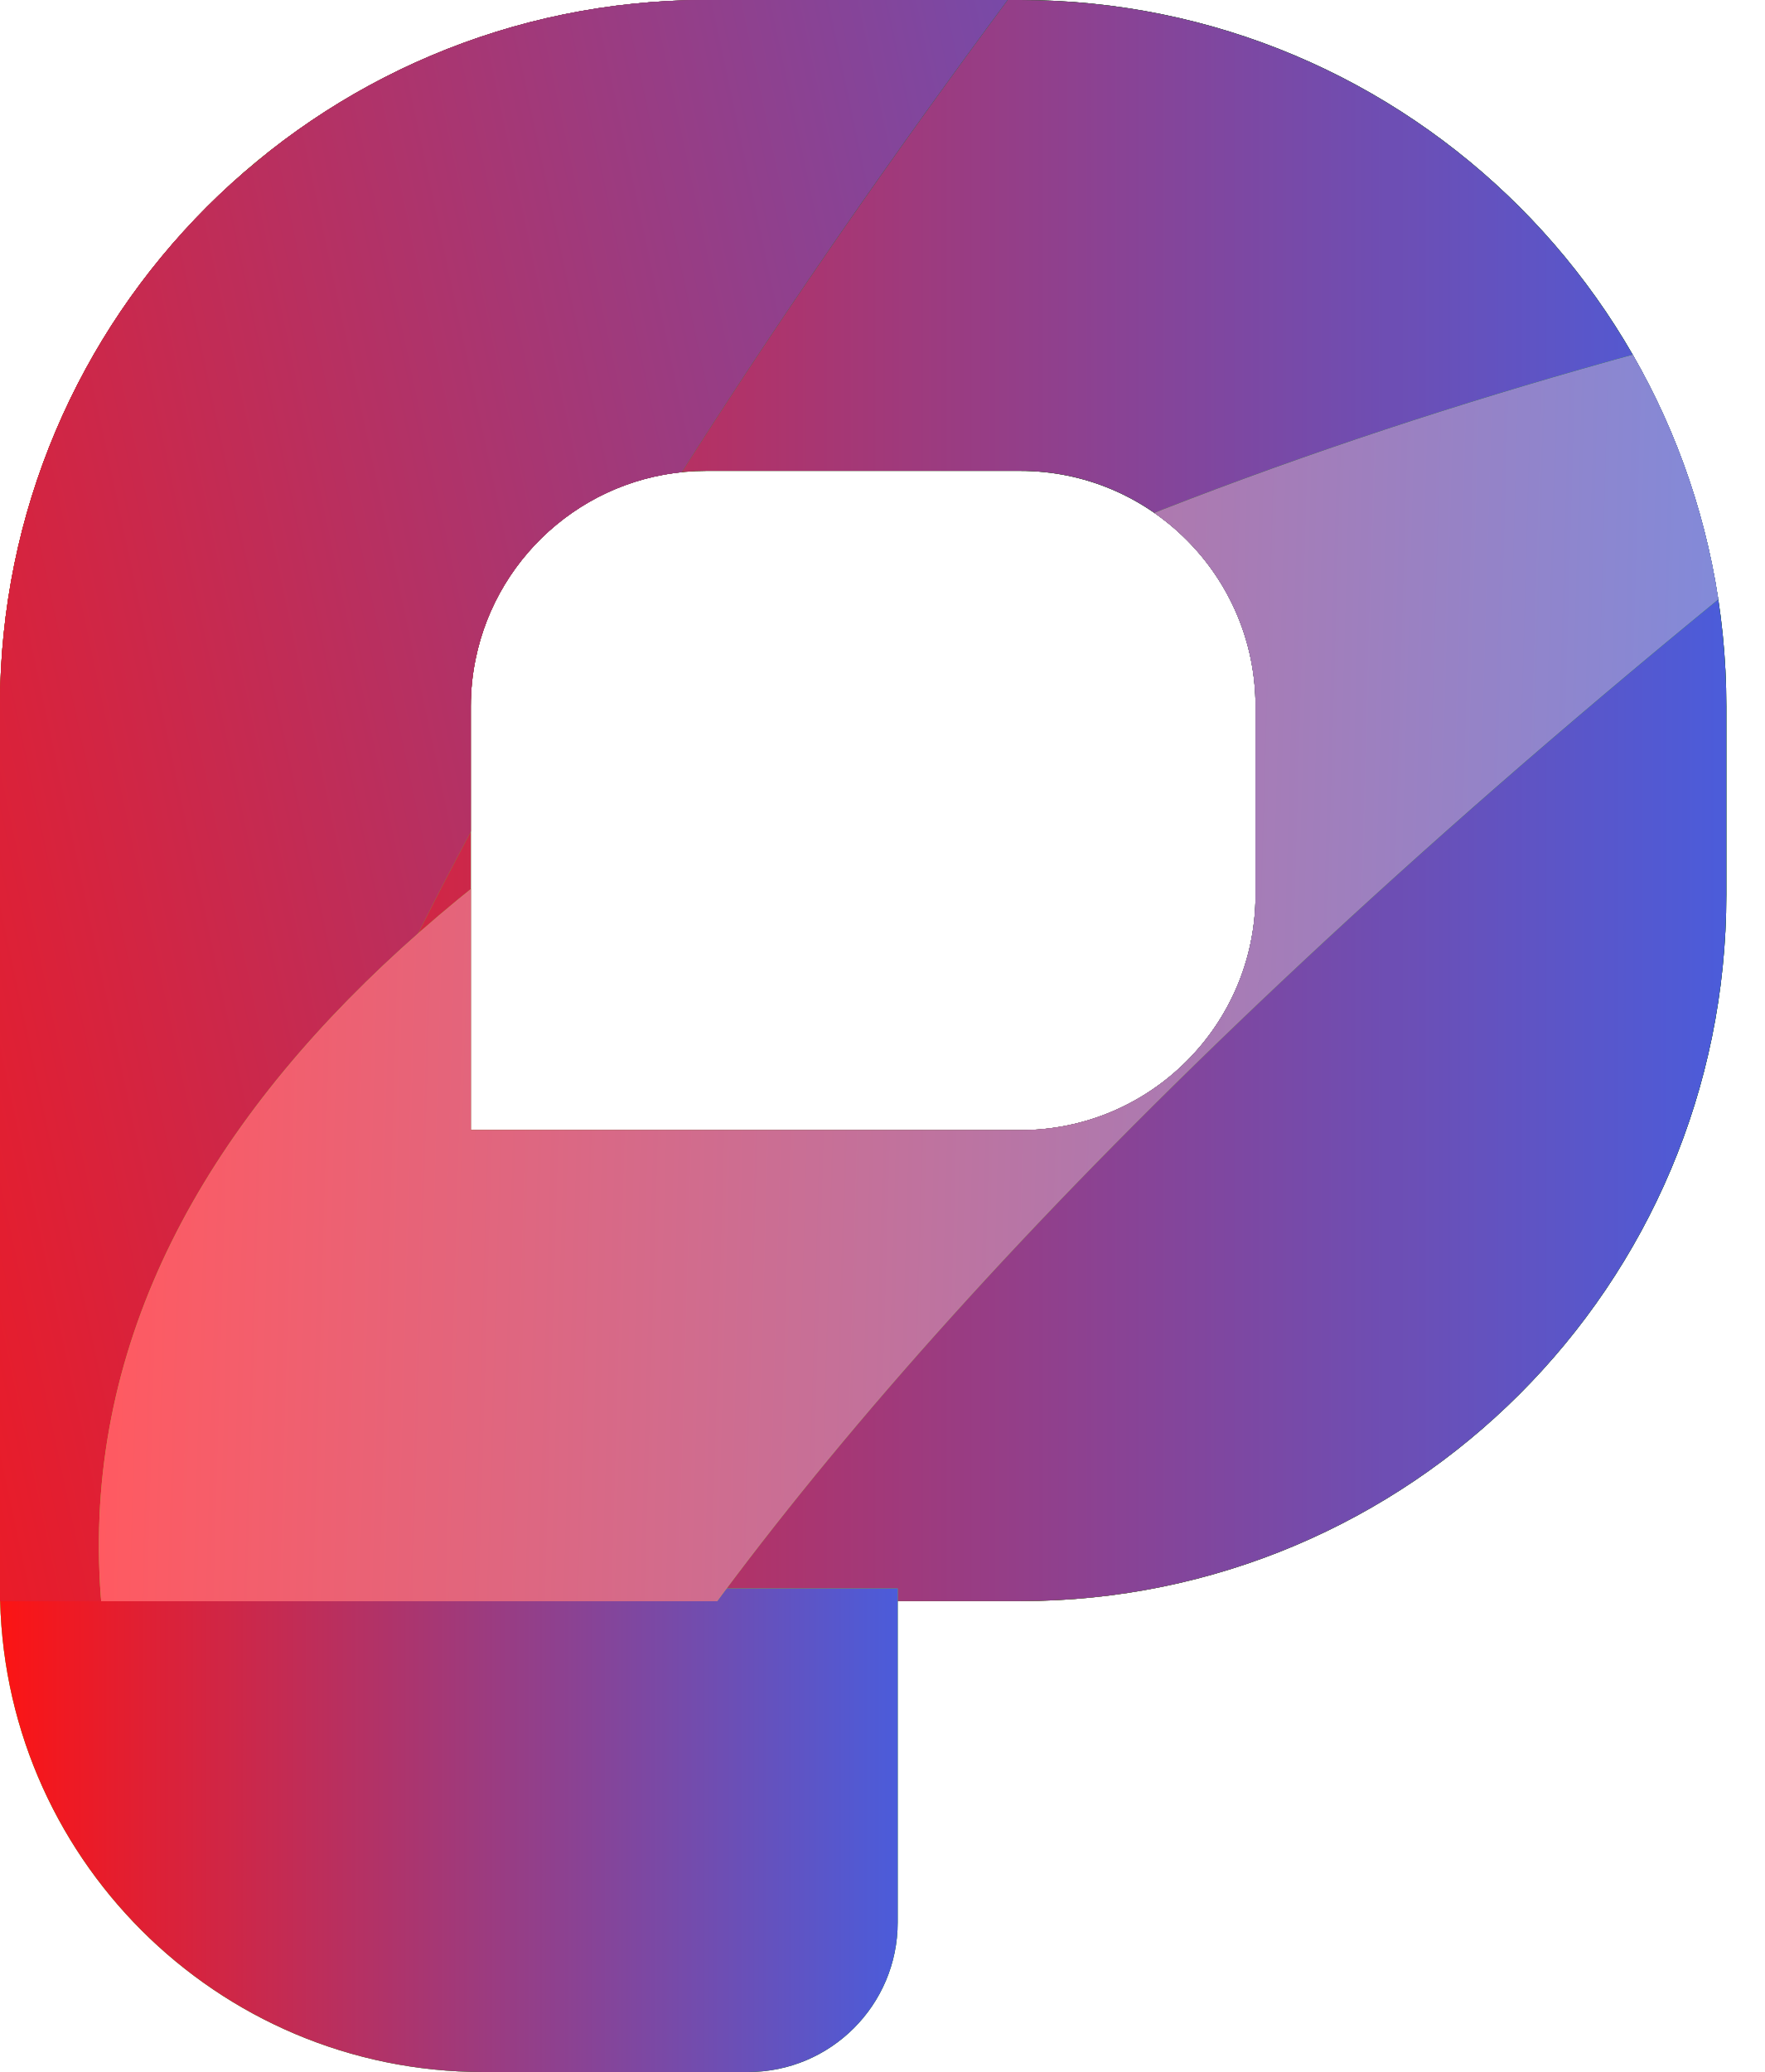
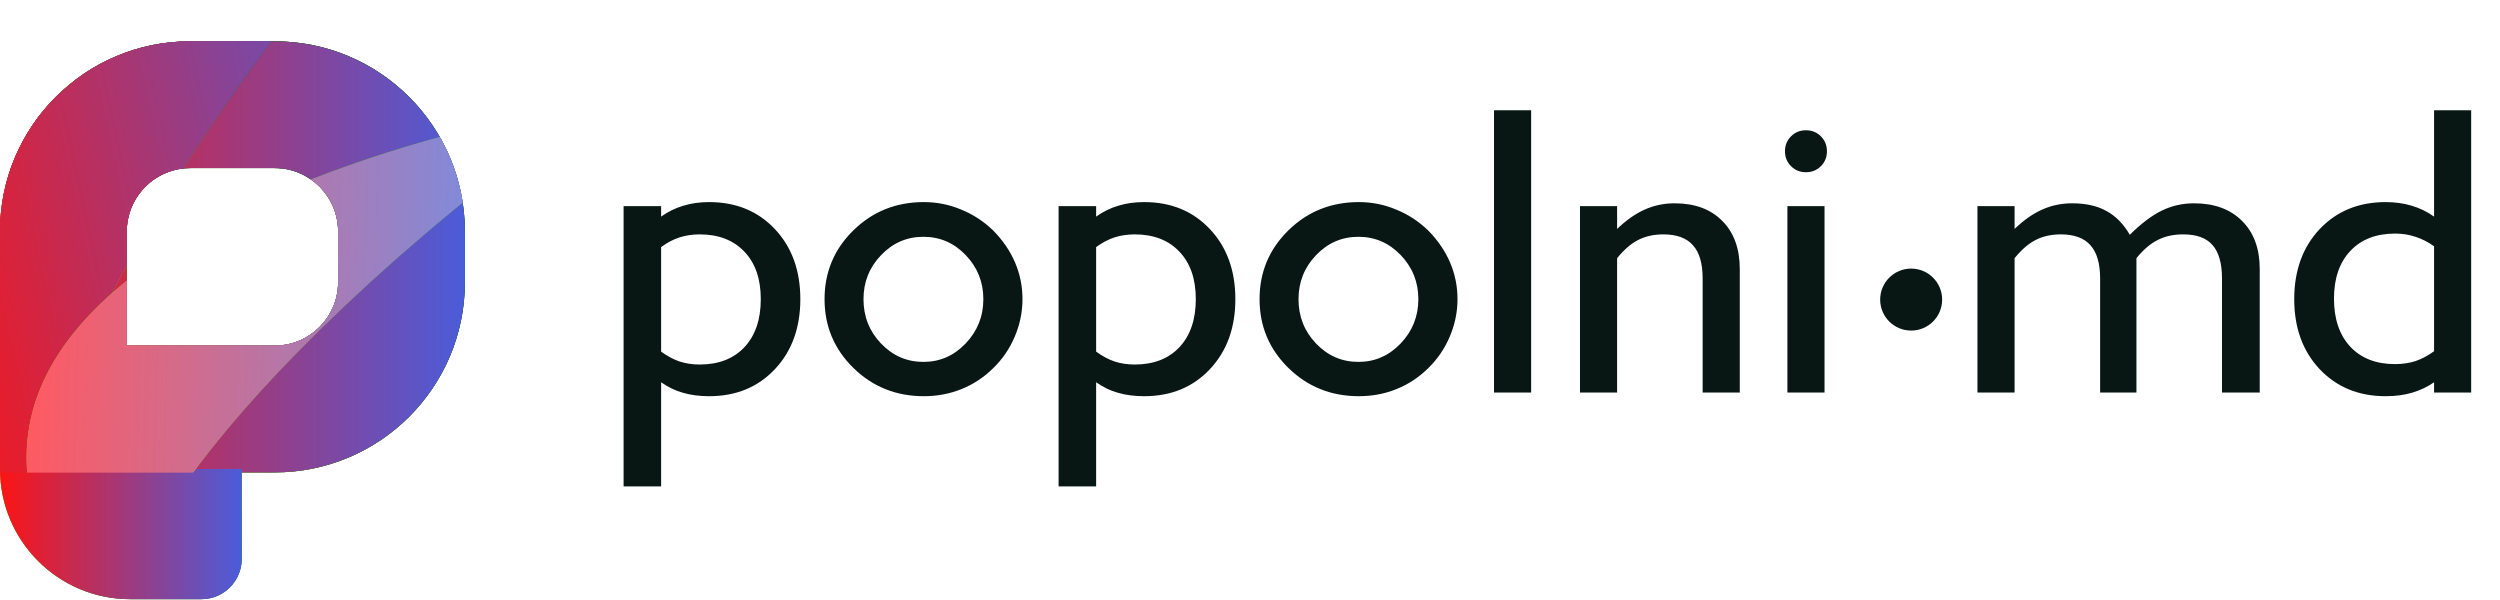
- <svg xmlns="http://www.w3.org/2000/svg" width="23" height="27" viewBox="0 0 23 27" fill="none">
-   <path fill-rule="evenodd" clip-rule="evenodd" d="M-3.64791e-06 20.864L-1.60937e-06 9.205C-7.20541e-07 4.121 4.121 7.20541e-07 9.205 1.60937e-06L13.296 2.32465e-06C18.379 3.21348e-06 22.5 4.121 22.5 9.205L22.5 11.659C22.5 16.743 18.379 20.864 13.295 20.864L-3.64791e-06 20.864ZM6.198 8.591C6.482 7.19 7.72 6.136 9.205 6.136L13.296 6.136C14.99 6.136 16.364 7.51 16.364 9.205L16.364 11.659C16.364 13.354 14.99 14.727 13.295 14.727L6.136 14.727L6.136 9.205C6.136 8.994 6.157 8.789 6.198 8.591Z" fill="black" />
-   <path fill-rule="evenodd" clip-rule="evenodd" d="M-3.64791e-06 20.864L-1.60937e-06 9.205C-7.20541e-07 4.121 4.121 7.20541e-07 9.205 1.60937e-06L13.296 2.32465e-06C18.379 3.21348e-06 22.5 4.121 22.5 9.205L22.5 11.659C22.5 16.743 18.379 20.864 13.295 20.864L-3.64791e-06 20.864ZM6.198 8.591C6.482 7.19 7.72 6.136 9.205 6.136L13.296 6.136C14.99 6.136 16.364 7.51 16.364 9.205L16.364 11.659C16.364 13.354 14.99 14.727 13.295 14.727L6.136 14.727L6.136 9.205C6.136 8.994 6.157 8.789 6.198 8.591Z" fill="url(#paint0_linear)" />
-   <path fill-rule="evenodd" clip-rule="evenodd" d="M-3.64791e-06 20.864L-1.60937e-06 9.205C-7.20541e-07 4.121 4.121 7.20541e-07 9.205 1.60937e-06L13.296 2.32465e-06C18.379 3.21348e-06 22.5 4.121 22.5 9.205L22.5 11.659C22.5 16.743 18.379 20.864 13.295 20.864L-3.64791e-06 20.864ZM6.198 8.591C6.482 7.19 7.72 6.136 9.205 6.136L13.296 6.136C14.99 6.136 16.364 7.51 16.364 9.205L16.364 11.659C16.364 13.354 14.99 14.727 13.295 14.727L6.136 14.727L6.136 9.205C6.136 8.994 6.157 8.789 6.198 8.591Z" fill="url(#paint1_linear)" />
-   <path d="M4.70165e-07 20.7C2.105e-07 24.179 2.821 27 6.3 27L9.75 27C10.827 27 11.7 26.127 11.7 25.05L11.7 20.7L5.85 20.7L4.70165e-07 20.7Z" fill="#C4C4C4" />
-   <path d="M4.70165e-07 20.7C2.105e-07 24.179 2.821 27 6.3 27L9.75 27C10.827 27 11.7 26.127 11.7 25.05L11.7 20.7L5.85 20.7L4.70165e-07 20.7Z" fill="url(#paint2_linear)" />
-   <path d="M4.70165e-07 20.7C2.105e-07 24.179 2.821 27 6.3 27L9.75 27C10.827 27 11.7 26.127 11.7 25.05L11.7 20.7L5.85 20.7L4.70165e-07 20.7Z" fill="url(#paint3_linear)" />
-   <mask id="mask0" mask-type="alpha" maskUnits="userSpaceOnUse" x="0" y="0" width="23" height="21">
-     <path fill-rule="evenodd" clip-rule="evenodd" d="M-3.64791e-06 20.864L-1.60937e-06 9.205C-7.20541e-07 4.121 4.121 7.20541e-07 9.205 1.60937e-06L13.296 2.32465e-06C18.379 3.21348e-06 22.5 4.121 22.5 9.205L22.5 11.659C22.5 16.743 18.379 20.864 13.295 20.864L-3.64791e-06 20.864ZM6.198 8.591C6.482 7.19 7.72 6.136 9.205 6.136L13.296 6.136C14.99 6.136 16.364 7.51 16.364 9.205L16.364 11.659C16.364 13.354 14.99 14.727 13.295 14.727L6.136 14.727L6.136 9.205C6.136 8.994 6.157 8.789 6.198 8.591Z" fill="black" />
-     <path fill-rule="evenodd" clip-rule="evenodd" d="M-3.64791e-06 20.864L-1.60937e-06 9.205C-7.20541e-07 4.121 4.121 7.20541e-07 9.205 1.60937e-06L13.296 2.32465e-06C18.379 3.21348e-06 22.5 4.121 22.5 9.205L22.5 11.659C22.5 16.743 18.379 20.864 13.295 20.864L-3.64791e-06 20.864ZM6.198 8.591C6.482 7.19 7.72 6.136 9.205 6.136L13.296 6.136C14.99 6.136 16.364 7.51 16.364 9.205L16.364 11.659C16.364 13.354 14.99 14.727 13.295 14.727L6.136 14.727L6.136 9.205C6.136 8.994 6.157 8.789 6.198 8.591Z" fill="url(#paint4_linear)" />
+ <svg xmlns="http://www.w3.org/2000/svg" width="121" height="29" viewBox="0 0 121 29" fill="none">
+   <circle cx="92.5" cy="14.5" r="1.5" fill="#081714" />
+   <path d="M31.998 11.959V17.018C32.291 17.232 32.587 17.392 32.887 17.496C33.193 17.594 33.518 17.643 33.863 17.643C34.781 17.643 35.504 17.363 36.031 16.803C36.559 16.236 36.822 15.462 36.822 14.479C36.822 13.502 36.559 12.737 36.031 12.184C35.504 11.624 34.781 11.344 33.863 11.344C33.518 11.344 33.193 11.393 32.887 11.49C32.587 11.588 32.291 11.744 31.998 11.959ZM30.182 23.541V9.977H31.998V10.484C32.337 10.243 32.695 10.068 33.072 9.957C33.45 9.84 33.867 9.781 34.322 9.781C35.624 9.781 36.685 10.217 37.506 11.09C38.326 11.962 38.736 13.092 38.736 14.479C38.736 15.865 38.326 16.995 37.506 17.867C36.685 18.74 35.624 19.176 34.322 19.176C33.853 19.176 33.43 19.12 33.053 19.01C32.682 18.906 32.33 18.736 31.998 18.502V23.541H30.182ZM41.793 14.479C41.793 15.318 42.076 16.035 42.643 16.627C43.209 17.219 43.893 17.516 44.693 17.516C45.488 17.516 46.168 17.219 46.734 16.627C47.307 16.028 47.594 15.312 47.594 14.479C47.594 13.652 47.31 12.942 46.744 12.35C46.178 11.757 45.494 11.461 44.693 11.461C43.893 11.461 43.209 11.757 42.643 12.35C42.076 12.942 41.793 13.652 41.793 14.479ZM39.908 14.479C39.908 13.17 40.374 12.06 41.305 11.148C42.236 10.237 43.372 9.781 44.713 9.781C45.344 9.781 45.947 9.902 46.52 10.143C47.099 10.377 47.617 10.716 48.072 11.158C48.535 11.627 48.886 12.141 49.127 12.701C49.368 13.261 49.488 13.854 49.488 14.479C49.488 15.097 49.365 15.699 49.117 16.285C48.87 16.871 48.522 17.382 48.072 17.818C47.617 18.268 47.102 18.606 46.529 18.834C45.963 19.062 45.357 19.176 44.713 19.176C43.372 19.176 42.236 18.72 41.305 17.809C40.374 16.897 39.908 15.787 39.908 14.479ZM53.053 11.959V17.018C53.346 17.232 53.642 17.392 53.941 17.496C54.247 17.594 54.573 17.643 54.918 17.643C55.836 17.643 56.559 17.363 57.086 16.803C57.613 16.236 57.877 15.462 57.877 14.479C57.877 13.502 57.613 12.737 57.086 12.184C56.559 11.624 55.836 11.344 54.918 11.344C54.573 11.344 54.247 11.393 53.941 11.49C53.642 11.588 53.346 11.744 53.053 11.959ZM51.236 23.541V9.977H53.053V10.484C53.391 10.243 53.749 10.068 54.127 9.957C54.505 9.84 54.921 9.781 55.377 9.781C56.679 9.781 57.74 10.217 58.56 11.09C59.381 11.962 59.791 13.092 59.791 14.479C59.791 15.865 59.381 16.995 58.56 17.867C57.74 18.74 56.679 19.176 55.377 19.176C54.908 19.176 54.485 19.12 54.107 19.01C53.736 18.906 53.385 18.736 53.053 18.502V23.541H51.236ZM62.848 14.479C62.848 15.318 63.131 16.035 63.697 16.627C64.264 17.219 64.947 17.516 65.748 17.516C66.542 17.516 67.223 17.219 67.789 16.627C68.362 16.028 68.648 15.312 68.648 14.479C68.648 13.652 68.365 12.942 67.799 12.35C67.232 11.757 66.549 11.461 65.748 11.461C64.947 11.461 64.264 11.757 63.697 12.35C63.131 12.942 62.848 13.652 62.848 14.479ZM60.963 14.479C60.963 13.17 61.428 12.06 62.359 11.148C63.29 10.237 64.426 9.781 65.768 9.781C66.399 9.781 67.001 9.902 67.574 10.143C68.154 10.377 68.671 10.716 69.127 11.158C69.589 11.627 69.941 12.141 70.182 12.701C70.422 13.261 70.543 13.854 70.543 14.479C70.543 15.097 70.419 15.699 70.172 16.285C69.924 16.871 69.576 17.382 69.127 17.818C68.671 18.268 68.157 18.606 67.584 18.834C67.018 19.062 66.412 19.176 65.768 19.176C64.426 19.176 63.29 18.72 62.359 17.809C61.428 16.897 60.963 15.787 60.963 14.479ZM72.311 19V5.338H74.107V19H72.311ZM76.471 19V9.977H78.268V11.08C78.717 10.65 79.163 10.338 79.606 10.143C80.055 9.941 80.537 9.84 81.051 9.84C82.027 9.84 82.796 10.123 83.356 10.69C83.922 11.256 84.205 12.034 84.205 13.023V19H82.408V13.482C82.408 12.753 82.252 12.216 81.939 11.871C81.633 11.52 81.155 11.344 80.504 11.344C80.042 11.344 79.635 11.435 79.283 11.617C78.938 11.793 78.6 12.086 78.268 12.496V19H76.471ZM86.393 7.32C86.393 7.034 86.49 6.793 86.686 6.598C86.881 6.402 87.122 6.305 87.408 6.305C87.695 6.305 87.936 6.402 88.131 6.598C88.326 6.793 88.424 7.034 88.424 7.32C88.424 7.607 88.326 7.848 88.131 8.043C87.936 8.238 87.695 8.336 87.408 8.336C87.122 8.336 86.881 8.238 86.686 8.043C86.49 7.848 86.393 7.607 86.393 7.32ZM86.51 19V9.977H88.307V19H86.51ZM95.709 19V9.977H97.506V11.08C97.955 10.65 98.401 10.338 98.844 10.143C99.293 9.941 99.775 9.84 100.289 9.84C100.953 9.84 101.507 9.964 101.949 10.211C102.398 10.452 102.776 10.836 103.082 11.363C103.635 10.816 104.153 10.426 104.635 10.191C105.123 9.957 105.641 9.84 106.188 9.84C107.171 9.84 107.945 10.123 108.512 10.69C109.085 11.256 109.371 12.034 109.371 13.023V19H107.545V13.482C107.545 12.747 107.392 12.206 107.086 11.861C106.786 11.516 106.314 11.344 105.67 11.344C105.195 11.344 104.781 11.435 104.43 11.617C104.078 11.793 103.736 12.086 103.404 12.496V19H101.646V13.482C101.646 12.753 101.49 12.216 101.178 11.871C100.872 11.52 100.393 11.344 99.742 11.344C99.28 11.344 98.873 11.435 98.522 11.617C98.176 11.793 97.838 12.086 97.506 12.496V19H95.709ZM117.809 16.998V11.92C117.516 11.712 117.216 11.559 116.91 11.461C116.604 11.357 116.275 11.305 115.924 11.305C115.006 11.305 114.283 11.585 113.756 12.145C113.229 12.704 112.965 13.476 112.965 14.459C112.965 15.442 113.229 16.217 113.756 16.783C114.283 17.343 115.006 17.623 115.924 17.623C116.275 17.623 116.604 17.574 116.91 17.477C117.216 17.372 117.516 17.213 117.809 16.998ZM117.809 18.502C117.477 18.73 117.118 18.899 116.734 19.01C116.357 19.12 115.934 19.176 115.465 19.176C114.163 19.176 113.098 18.74 112.271 17.867C111.451 16.995 111.041 15.865 111.041 14.479C111.041 13.092 111.451 11.962 112.271 11.09C113.098 10.217 114.163 9.781 115.465 9.781C115.921 9.781 116.34 9.84 116.725 9.957C117.109 10.068 117.47 10.243 117.809 10.484V5.338H119.605V19H117.809V18.502Z" fill="#081714" />
+   <path fill-rule="evenodd" clip-rule="evenodd" d="M-3.64791e-06 22.864L-1.60937e-06 11.204C-7.20541e-07 6.121 4.121 2 9.205 2L13.296 2C18.379 2 22.5 6.121 22.5 11.204L22.5 13.659C22.5 18.743 18.379 22.864 13.295 22.864L-3.64791e-06 22.864ZM6.198 10.591C6.482 9.19 7.72 8.136 9.205 8.136L13.296 8.136C14.99 8.136 16.364 9.51 16.364 11.204L16.364 13.659C16.364 15.354 14.99 16.727 13.295 16.727L6.136 16.727L6.136 11.204C6.136 10.994 6.157 10.789 6.198 10.591Z" fill="black" />
+   <path fill-rule="evenodd" clip-rule="evenodd" d="M-3.64791e-06 22.864L-1.60937e-06 11.204C-7.20541e-07 6.121 4.121 2 9.205 2L13.296 2C18.379 2 22.5 6.121 22.5 11.204L22.5 13.659C22.5 18.743 18.379 22.864 13.295 22.864L-3.64791e-06 22.864ZM6.198 10.591C6.482 9.19 7.72 8.136 9.205 8.136L13.296 8.136C14.99 8.136 16.364 9.51 16.364 11.204L16.364 13.659C16.364 15.354 14.99 16.727 13.295 16.727L6.136 16.727L6.136 11.204C6.136 10.994 6.157 10.789 6.198 10.591Z" fill="url(#paint0_linear)" />
+   <path fill-rule="evenodd" clip-rule="evenodd" d="M-3.64791e-06 22.864L-1.60937e-06 11.204C-7.20541e-07 6.121 4.121 2 9.205 2L13.296 2C18.379 2 22.5 6.121 22.5 11.204L22.5 13.659C22.5 18.743 18.379 22.864 13.295 22.864L-3.64791e-06 22.864ZM6.198 10.591C6.482 9.19 7.72 8.136 9.205 8.136L13.296 8.136C14.99 8.136 16.364 9.51 16.364 11.204L16.364 13.659C16.364 15.354 14.99 16.727 13.295 16.727L6.136 16.727L6.136 11.204C6.136 10.994 6.157 10.789 6.198 10.591Z" fill="url(#paint1_linear)" />
+   <path d="M4.70165e-07 22.7C2.105e-07 26.179 2.821 29 6.3 29L9.75 29C10.827 29 11.7 28.127 11.7 27.05L11.7 22.7L5.85 22.7L4.70165e-07 22.7Z" fill="#C4C4C4" />
+   <path d="M4.70165e-07 22.7C2.105e-07 26.179 2.821 29 6.3 29L9.75 29C10.827 29 11.7 28.127 11.7 27.05L11.7 22.7L5.85 22.7L4.70165e-07 22.7Z" fill="url(#paint2_linear)" />
+   <path d="M4.70165e-07 22.7C2.105e-07 26.179 2.821 29 6.3 29L9.75 29C10.827 29 11.7 28.127 11.7 27.05L11.7 22.7L5.85 22.7L4.70165e-07 22.7Z" fill="url(#paint3_linear)" />
+   <mask id="mask0" mask-type="alpha" maskUnits="userSpaceOnUse" x="0" y="2" width="23" height="21">
+     <path fill-rule="evenodd" clip-rule="evenodd" d="M-3.64791e-06 22.864L-1.60937e-06 11.204C-7.20541e-07 6.121 4.121 2 9.205 2L13.296 2C18.379 2 22.5 6.121 22.5 11.204L22.5 13.659C22.5 18.743 18.379 22.864 13.295 22.864L-3.64791e-06 22.864ZM6.198 10.591C6.482 9.19 7.72 8.136 9.205 8.136L13.296 8.136C14.99 8.136 16.364 9.51 16.364 11.204L16.364 13.659C16.364 15.354 14.99 16.727 13.295 16.727L6.136 16.727L6.136 11.204C6.136 10.994 6.157 10.789 6.198 10.591Z" fill="black" />
+     <path fill-rule="evenodd" clip-rule="evenodd" d="M-3.64791e-06 22.864L-1.60937e-06 11.204C-7.20541e-07 6.121 4.121 2 9.205 2L13.296 2C18.379 2 22.5 6.121 22.5 11.204L22.5 13.659C22.5 18.743 18.379 22.864 13.295 22.864L-3.64791e-06 22.864ZM6.198 10.591C6.482 9.19 7.72 8.136 9.205 8.136L13.296 8.136C14.99 8.136 16.364 9.51 16.364 11.204L16.364 13.659C16.364 15.354 14.99 16.727 13.295 16.727L6.136 16.727L6.136 11.204C6.136 10.994 6.157 10.789 6.198 10.591Z" fill="url(#paint4_linear)" />
  </mask>
  <g mask="url(#mask0)">
-     <path d="M18.638 -6.955C6.036 -1.624 -14.825 12.047 2.545 24.083C1.426 21.466 3.078 11.594 18.638 -6.955Z" fill="url(#paint5_linear)" />
-     <path d="M18.638 -6.955C6.036 -1.624 -14.825 12.047 2.545 24.083C1.426 21.466 3.078 11.594 18.638 -6.955Z" fill="url(#paint6_linear)" />
-     <path d="M28.584 3.021C15.079 5.219 -8.424 13.568 5.606 29.371C5.138 26.563 9.078 17.362 28.584 3.021Z" fill="url(#paint7_linear)" />
-     <path d="M28.584 3.021C15.079 5.219 -8.424 13.568 5.606 29.371C5.138 26.563 9.078 17.362 28.584 3.021Z" fill="url(#paint8_linear)" />
+     <path d="M18.638 -4.955C6.036 0.376 -14.825 14.047 2.545 26.083C1.426 23.466 3.078 13.594 18.638 -4.955Z" fill="url(#paint5_linear)" />
+     <path d="M18.638 -4.955C6.036 0.376 -14.825 14.047 2.545 26.083C1.426 23.466 3.078 13.594 18.638 -4.955Z" fill="url(#paint6_linear)" />
+     <path d="M28.584 5.021C15.079 7.219 -8.424 15.568 5.606 31.371C5.138 28.563 9.078 19.362 28.584 5.021Z" fill="url(#paint7_linear)" />
+     <path d="M28.584 5.021C15.079 7.219 -8.424 15.568 5.606 31.371C5.138 28.563 9.078 19.362 28.584 5.021Z" fill="url(#paint8_linear)" />
  </g>
  <defs>
-     <linearGradient id="paint0_linear" x1="15.762" y1="7.147" x2="6.078" y2="14.652" gradientUnits="userSpaceOnUse">
+     <linearGradient id="paint0_linear" x1="15.762" y1="9.147" x2="6.078" y2="16.652" gradientUnits="userSpaceOnUse">
      <stop stop-color="#008100" />
      <stop offset="1" stop-color="#67B700" />
    </linearGradient>
-     <linearGradient id="paint1_linear" x1="-1.82395e-06" y1="10.432" x2="22.5" y2="10.432" gradientUnits="userSpaceOnUse">
+     <linearGradient id="paint1_linear" x1="-1.82395e-06" y1="12.432" x2="22.5" y2="12.432" gradientUnits="userSpaceOnUse">
      <stop stop-color="#FC1414" />
      <stop offset="1" stop-color="#4B5CDA" />
    </linearGradient>
-     <linearGradient id="paint2_linear" x1="11.012" y1="26.259" x2="3.809" y2="17.55" gradientUnits="userSpaceOnUse">
+     <linearGradient id="paint2_linear" x1="11.012" y1="28.259" x2="3.809" y2="19.55" gradientUnits="userSpaceOnUse">
      <stop stop-color="#008100" />
      <stop offset="1" stop-color="#67B700" />
    </linearGradient>
-     <linearGradient id="paint3_linear" x1="2.35082e-07" y1="23.85" x2="11.7" y2="23.85" gradientUnits="userSpaceOnUse">
+     <linearGradient id="paint3_linear" x1="2.35082e-07" y1="25.85" x2="11.7" y2="25.85" gradientUnits="userSpaceOnUse">
      <stop stop-color="#FC1414" />
      <stop offset="1" stop-color="#4B5CDA" />
    </linearGradient>
-     <linearGradient id="paint4_linear" x1="15.762" y1="7.147" x2="6.078" y2="14.652" gradientUnits="userSpaceOnUse">
+     <linearGradient id="paint4_linear" x1="15.762" y1="9.147" x2="6.078" y2="16.652" gradientUnits="userSpaceOnUse">
      <stop stop-color="#008100" />
      <stop offset="1" stop-color="#67B700" />
    </linearGradient>
-     <linearGradient id="paint5_linear" x1="12.719" y1="3.764" x2="2.571" y2="14.851" gradientUnits="userSpaceOnUse">
+     <linearGradient id="paint5_linear" x1="12.719" y1="5.764" x2="2.571" y2="16.851" gradientUnits="userSpaceOnUse">
      <stop stop-color="#008100" />
      <stop offset="0.521" stop-color="#67B700" />
      <stop offset="0.969" stop-color="#8AD42A" />
    </linearGradient>
-     <linearGradient id="paint6_linear" x1="-4.754" y1="11.835" x2="21.453" y2="6.249" gradientUnits="userSpaceOnUse">
+     <linearGradient id="paint6_linear" x1="-4.754" y1="13.835" x2="21.453" y2="8.249" gradientUnits="userSpaceOnUse">
      <stop stop-color="#FC1414" />
      <stop offset="1" stop-color="#4B5CDA" />
    </linearGradient>
-     <linearGradient id="paint7_linear" x1="20.297" y1="12.035" x2="7.816" y2="20.407" gradientUnits="userSpaceOnUse">
+     <linearGradient id="paint7_linear" x1="20.297" y1="14.035" x2="7.816" y2="22.407" gradientUnits="userSpaceOnUse">
      <stop stop-color="#008100" />
      <stop offset="0.354" stop-color="#67B700" />
      <stop offset="0.969" stop-color="#8AD52A" />
    </linearGradient>
-     <linearGradient id="paint8_linear" x1="1.411" y1="15.744" x2="28.196" y2="16.515" gradientUnits="userSpaceOnUse">
+     <linearGradient id="paint8_linear" x1="1.411" y1="17.744" x2="28.196" y2="18.515" gradientUnits="userSpaceOnUse">
      <stop stop-color="#FF5A61" />
      <stop offset="1" stop-color="#5E98FC" />
    </linearGradient>
  </defs>
</svg>
